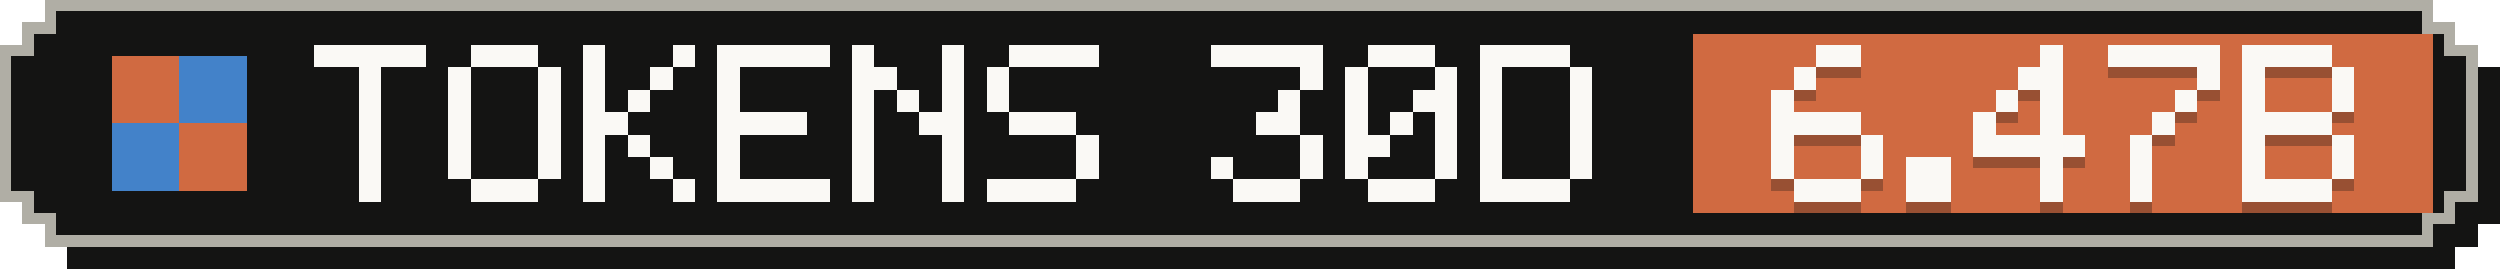
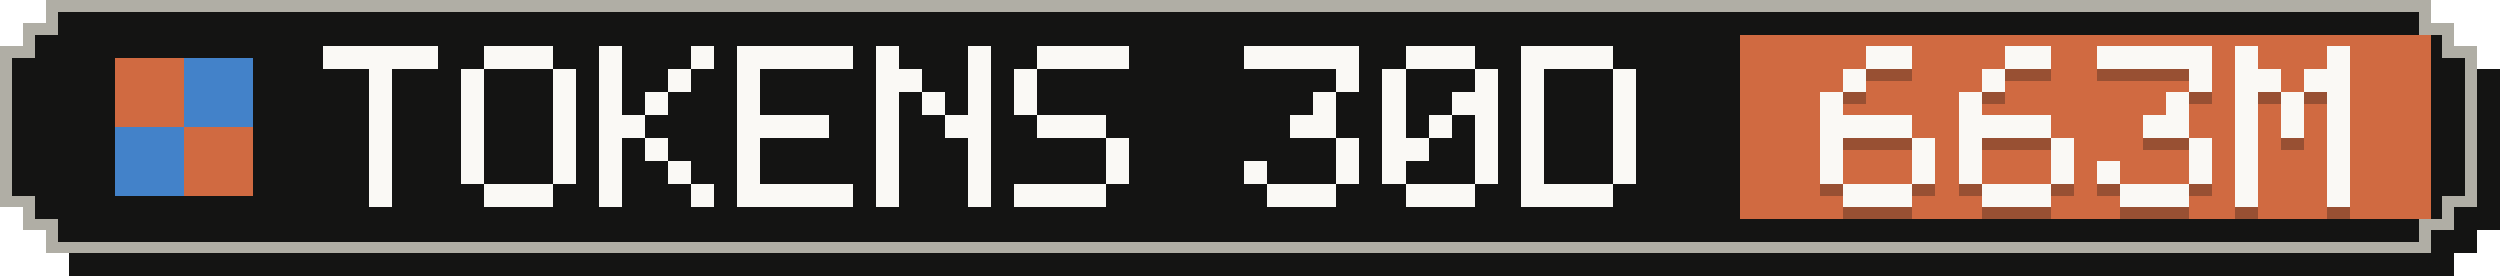
- <svg xmlns="http://www.w3.org/2000/svg" width="223" height="24" viewBox="0 0 223 24" role="img" aria-label="Tokens, last 30 days: 6.47B">
+ <svg xmlns="http://www.w3.org/2000/svg" width="217" height="24" viewBox="0 0 217 24" role="img" aria-label="Tokens, last 30 days: 663M">
  <g shape-rendering="crispEdges">
-     <path fill="#141413" d="M6,2 H219 V4 H221 V6 H223 V20 H221 V22 H219 V24 H6 V22 H4 V20 H2 V6 H4 V4 H6 Z" />
-     <path fill="#b0aea5" d="M4,0 H217 V2 H219 V4 H221 V18 H219 V20 H217 V22 H4 V20 H2 V18 H0 V4 H2 V2 H4 Z" />
-     <path fill="#141413" d="M5,1 H216 V3 H218 V5 H220 V17 H218 V19 H216 V21 H5 V19 H3 V17 H1 V5 H3 V3 H5 Z" />
-     <rect fill="#d06a41" x="151" y="3" width="66" height="16" />
+     <path fill="#141413" d="M6,2 H213 V4 H215 V6 H217 V20 H215 V22 H213 V24 H6 V22 H4 V20 H2 V6 H4 V4 H6 Z" />
+     <path fill="#b0aea5" d="M4,0 H211 V2 H213 V4 H215 V18 H213 V20 H211 V22 H4 V20 H2 V18 H0 V4 H2 V2 H4 Z" />
+     <path fill="#141413" d="M5,1 H210 V3 H212 V5 H214 V17 H212 V19 H210 V21 H5 V19 H3 V17 H1 V5 H3 V3 H5 Z" />
+     <rect fill="#d06a41" x="151" y="3" width="60" height="16" />
    <g fill="#d06a41">
      <rect x="10" y="5" width="6" height="6" />
      <rect x="16" y="11" width="6" height="6" />
    </g>
    <g fill="#4382c9">
      <rect x="16" y="5" width="6" height="6" />
      <rect x="10" y="11" width="6" height="6" />
    </g>
    <g fill="#faf9f5">
      <rect x="28" y="4" width="10" height="2" />
      <rect x="32" y="6" width="2" height="2" />
      <rect x="32" y="8" width="2" height="2" />
      <rect x="32" y="10" width="2" height="2" />
      <rect x="32" y="12" width="2" height="2" />
      <rect x="32" y="14" width="2" height="2" />
      <rect x="32" y="16" width="2" height="2" />
      <rect x="42" y="4" width="6" height="2" />
      <rect x="40" y="6" width="2" height="2" />
      <rect x="48" y="6" width="2" height="2" />
      <rect x="40" y="8" width="2" height="2" />
      <rect x="48" y="8" width="2" height="2" />
      <rect x="40" y="10" width="2" height="2" />
      <rect x="48" y="10" width="2" height="2" />
      <rect x="40" y="12" width="2" height="2" />
      <rect x="48" y="12" width="2" height="2" />
      <rect x="40" y="14" width="2" height="2" />
      <rect x="48" y="14" width="2" height="2" />
      <rect x="42" y="16" width="6" height="2" />
      <rect x="52" y="4" width="2" height="2" />
      <rect x="60" y="4" width="2" height="2" />
      <rect x="52" y="6" width="2" height="2" />
      <rect x="58" y="6" width="2" height="2" />
      <rect x="52" y="8" width="2" height="2" />
      <rect x="56" y="8" width="2" height="2" />
      <rect x="52" y="10" width="4" height="2" />
      <rect x="52" y="12" width="2" height="2" />
      <rect x="56" y="12" width="2" height="2" />
      <rect x="52" y="14" width="2" height="2" />
      <rect x="58" y="14" width="2" height="2" />
      <rect x="52" y="16" width="2" height="2" />
      <rect x="60" y="16" width="2" height="2" />
      <rect x="64" y="4" width="10" height="2" />
      <rect x="64" y="6" width="2" height="2" />
      <rect x="64" y="8" width="2" height="2" />
      <rect x="64" y="10" width="8" height="2" />
      <rect x="64" y="12" width="2" height="2" />
      <rect x="64" y="14" width="2" height="2" />
      <rect x="64" y="16" width="10" height="2" />
      <rect x="76" y="4" width="2" height="2" />
      <rect x="84" y="4" width="2" height="2" />
      <rect x="76" y="6" width="4" height="2" />
      <rect x="84" y="6" width="2" height="2" />
      <rect x="76" y="8" width="2" height="2" />
      <rect x="80" y="8" width="2" height="2" />
      <rect x="84" y="8" width="2" height="2" />
      <rect x="76" y="10" width="2" height="2" />
      <rect x="82" y="10" width="4" height="2" />
      <rect x="76" y="12" width="2" height="2" />
      <rect x="84" y="12" width="2" height="2" />
      <rect x="76" y="14" width="2" height="2" />
      <rect x="84" y="14" width="2" height="2" />
      <rect x="76" y="16" width="2" height="2" />
      <rect x="84" y="16" width="2" height="2" />
      <rect x="90" y="4" width="8" height="2" />
      <rect x="88" y="6" width="2" height="2" />
      <rect x="88" y="8" width="2" height="2" />
      <rect x="90" y="10" width="6" height="2" />
      <rect x="96" y="12" width="2" height="2" />
      <rect x="96" y="14" width="2" height="2" />
      <rect x="88" y="16" width="8" height="2" />
      <rect x="108" y="4" width="10" height="2" />
      <rect x="116" y="6" width="2" height="2" />
      <rect x="114" y="8" width="2" height="2" />
      <rect x="112" y="10" width="4" height="2" />
      <rect x="116" y="12" width="2" height="2" />
      <rect x="108" y="14" width="2" height="2" />
      <rect x="116" y="14" width="2" height="2" />
      <rect x="110" y="16" width="6" height="2" />
      <rect x="122" y="4" width="6" height="2" />
      <rect x="120" y="6" width="2" height="2" />
      <rect x="128" y="6" width="2" height="2" />
      <rect x="120" y="8" width="2" height="2" />
      <rect x="126" y="8" width="4" height="2" />
      <rect x="120" y="10" width="2" height="2" />
      <rect x="124" y="10" width="2" height="2" />
      <rect x="128" y="10" width="2" height="2" />
      <rect x="120" y="12" width="4" height="2" />
      <rect x="128" y="12" width="2" height="2" />
      <rect x="120" y="14" width="2" height="2" />
      <rect x="128" y="14" width="2" height="2" />
      <rect x="122" y="16" width="6" height="2" />
      <rect x="132" y="4" width="8" height="2" />
      <rect x="132" y="6" width="2" height="2" />
      <rect x="140" y="6" width="2" height="2" />
      <rect x="132" y="8" width="2" height="2" />
      <rect x="140" y="8" width="2" height="2" />
      <rect x="132" y="10" width="2" height="2" />
      <rect x="140" y="10" width="2" height="2" />
      <rect x="132" y="12" width="2" height="2" />
      <rect x="140" y="12" width="2" height="2" />
      <rect x="132" y="14" width="2" height="2" />
      <rect x="140" y="14" width="2" height="2" />
      <rect x="132" y="16" width="8" height="2" />
    </g>
    <g fill="#141413" fill-opacity=".3">
      <rect x="162" y="5" width="4" height="2" />
      <rect x="160" y="7" width="2" height="2" />
      <rect x="158" y="9" width="2" height="2" />
      <rect x="158" y="11" width="8" height="2" />
      <rect x="158" y="13" width="2" height="2" />
      <rect x="166" y="13" width="2" height="2" />
      <rect x="158" y="15" width="2" height="2" />
      <rect x="166" y="15" width="2" height="2" />
      <rect x="160" y="17" width="6" height="2" />
-       <rect x="170" y="15" width="4" height="2" />
-       <rect x="170" y="17" width="4" height="2" />
-       <rect x="182" y="5" width="2" height="2" />
-       <rect x="180" y="7" width="4" height="2" />
-       <rect x="178" y="9" width="2" height="2" />
-       <rect x="182" y="9" width="2" height="2" />
-       <rect x="176" y="11" width="2" height="2" />
-       <rect x="182" y="11" width="2" height="2" />
-       <rect x="176" y="13" width="10" height="2" />
+       <rect x="174" y="5" width="4" height="2" />
+       <rect x="172" y="7" width="2" height="2" />
+       <rect x="170" y="9" width="2" height="2" />
+       <rect x="170" y="11" width="8" height="2" />
+       <rect x="170" y="13" width="2" height="2" />
+       <rect x="178" y="13" width="2" height="2" />
+       <rect x="170" y="15" width="2" height="2" />
+       <rect x="178" y="15" width="2" height="2" />
+       <rect x="172" y="17" width="6" height="2" />
+       <rect x="182" y="5" width="10" height="2" />
+       <rect x="190" y="7" width="2" height="2" />
+       <rect x="188" y="9" width="2" height="2" />
+       <rect x="186" y="11" width="4" height="2" />
+       <rect x="190" y="13" width="2" height="2" />
      <rect x="182" y="15" width="2" height="2" />
-       <rect x="182" y="17" width="2" height="2" />
-       <rect x="188" y="5" width="10" height="2" />
-       <rect x="196" y="7" width="2" height="2" />
+       <rect x="190" y="15" width="2" height="2" />
+       <rect x="184" y="17" width="6" height="2" />
+       <rect x="194" y="5" width="2" height="2" />
+       <rect x="202" y="5" width="2" height="2" />
+       <rect x="194" y="7" width="4" height="2" />
+       <rect x="200" y="7" width="4" height="2" />
      <rect x="194" y="9" width="2" height="2" />
-       <rect x="192" y="11" width="2" height="2" />
-       <rect x="190" y="13" width="2" height="2" />
-       <rect x="190" y="15" width="2" height="2" />
-       <rect x="190" y="17" width="2" height="2" />
-       <rect x="200" y="5" width="8" height="2" />
-       <rect x="200" y="7" width="2" height="2" />
-       <rect x="208" y="7" width="2" height="2" />
-       <rect x="200" y="9" width="2" height="2" />
-       <rect x="208" y="9" width="2" height="2" />
-       <rect x="200" y="11" width="8" height="2" />
-       <rect x="200" y="13" width="2" height="2" />
-       <rect x="208" y="13" width="2" height="2" />
-       <rect x="200" y="15" width="2" height="2" />
-       <rect x="208" y="15" width="2" height="2" />
-       <rect x="200" y="17" width="8" height="2" />
+       <rect x="198" y="9" width="2" height="2" />
+       <rect x="202" y="9" width="2" height="2" />
+       <rect x="194" y="11" width="2" height="2" />
+       <rect x="198" y="11" width="2" height="2" />
+       <rect x="202" y="11" width="2" height="2" />
+       <rect x="194" y="13" width="2" height="2" />
+       <rect x="202" y="13" width="2" height="2" />
+       <rect x="194" y="15" width="2" height="2" />
+       <rect x="202" y="15" width="2" height="2" />
+       <rect x="194" y="17" width="2" height="2" />
+       <rect x="202" y="17" width="2" height="2" />
    </g>
    <g fill="#faf9f5">
      <rect x="162" y="4" width="4" height="2" />
      <rect x="160" y="6" width="2" height="2" />
      <rect x="158" y="8" width="2" height="2" />
      <rect x="158" y="10" width="8" height="2" />
      <rect x="158" y="12" width="2" height="2" />
      <rect x="166" y="12" width="2" height="2" />
      <rect x="158" y="14" width="2" height="2" />
      <rect x="166" y="14" width="2" height="2" />
      <rect x="160" y="16" width="6" height="2" />
-       <rect x="170" y="14" width="4" height="2" />
-       <rect x="170" y="16" width="4" height="2" />
-       <rect x="182" y="4" width="2" height="2" />
-       <rect x="180" y="6" width="4" height="2" />
-       <rect x="178" y="8" width="2" height="2" />
-       <rect x="182" y="8" width="2" height="2" />
-       <rect x="176" y="10" width="2" height="2" />
-       <rect x="182" y="10" width="2" height="2" />
-       <rect x="176" y="12" width="10" height="2" />
+       <rect x="174" y="4" width="4" height="2" />
+       <rect x="172" y="6" width="2" height="2" />
+       <rect x="170" y="8" width="2" height="2" />
+       <rect x="170" y="10" width="8" height="2" />
+       <rect x="170" y="12" width="2" height="2" />
+       <rect x="178" y="12" width="2" height="2" />
+       <rect x="170" y="14" width="2" height="2" />
+       <rect x="178" y="14" width="2" height="2" />
+       <rect x="172" y="16" width="6" height="2" />
+       <rect x="182" y="4" width="10" height="2" />
+       <rect x="190" y="6" width="2" height="2" />
+       <rect x="188" y="8" width="2" height="2" />
+       <rect x="186" y="10" width="4" height="2" />
+       <rect x="190" y="12" width="2" height="2" />
      <rect x="182" y="14" width="2" height="2" />
-       <rect x="182" y="16" width="2" height="2" />
-       <rect x="188" y="4" width="10" height="2" />
-       <rect x="196" y="6" width="2" height="2" />
+       <rect x="190" y="14" width="2" height="2" />
+       <rect x="184" y="16" width="6" height="2" />
+       <rect x="194" y="4" width="2" height="2" />
+       <rect x="202" y="4" width="2" height="2" />
+       <rect x="194" y="6" width="4" height="2" />
+       <rect x="200" y="6" width="4" height="2" />
      <rect x="194" y="8" width="2" height="2" />
-       <rect x="192" y="10" width="2" height="2" />
-       <rect x="190" y="12" width="2" height="2" />
-       <rect x="190" y="14" width="2" height="2" />
-       <rect x="190" y="16" width="2" height="2" />
-       <rect x="200" y="4" width="8" height="2" />
-       <rect x="200" y="6" width="2" height="2" />
-       <rect x="208" y="6" width="2" height="2" />
-       <rect x="200" y="8" width="2" height="2" />
-       <rect x="208" y="8" width="2" height="2" />
-       <rect x="200" y="10" width="8" height="2" />
-       <rect x="200" y="12" width="2" height="2" />
-       <rect x="208" y="12" width="2" height="2" />
-       <rect x="200" y="14" width="2" height="2" />
-       <rect x="208" y="14" width="2" height="2" />
-       <rect x="200" y="16" width="8" height="2" />
+       <rect x="198" y="8" width="2" height="2" />
+       <rect x="202" y="8" width="2" height="2" />
+       <rect x="194" y="10" width="2" height="2" />
+       <rect x="198" y="10" width="2" height="2" />
+       <rect x="202" y="10" width="2" height="2" />
+       <rect x="194" y="12" width="2" height="2" />
+       <rect x="202" y="12" width="2" height="2" />
+       <rect x="194" y="14" width="2" height="2" />
+       <rect x="202" y="14" width="2" height="2" />
+       <rect x="194" y="16" width="2" height="2" />
+       <rect x="202" y="16" width="2" height="2" />
    </g>
  </g>
</svg>
